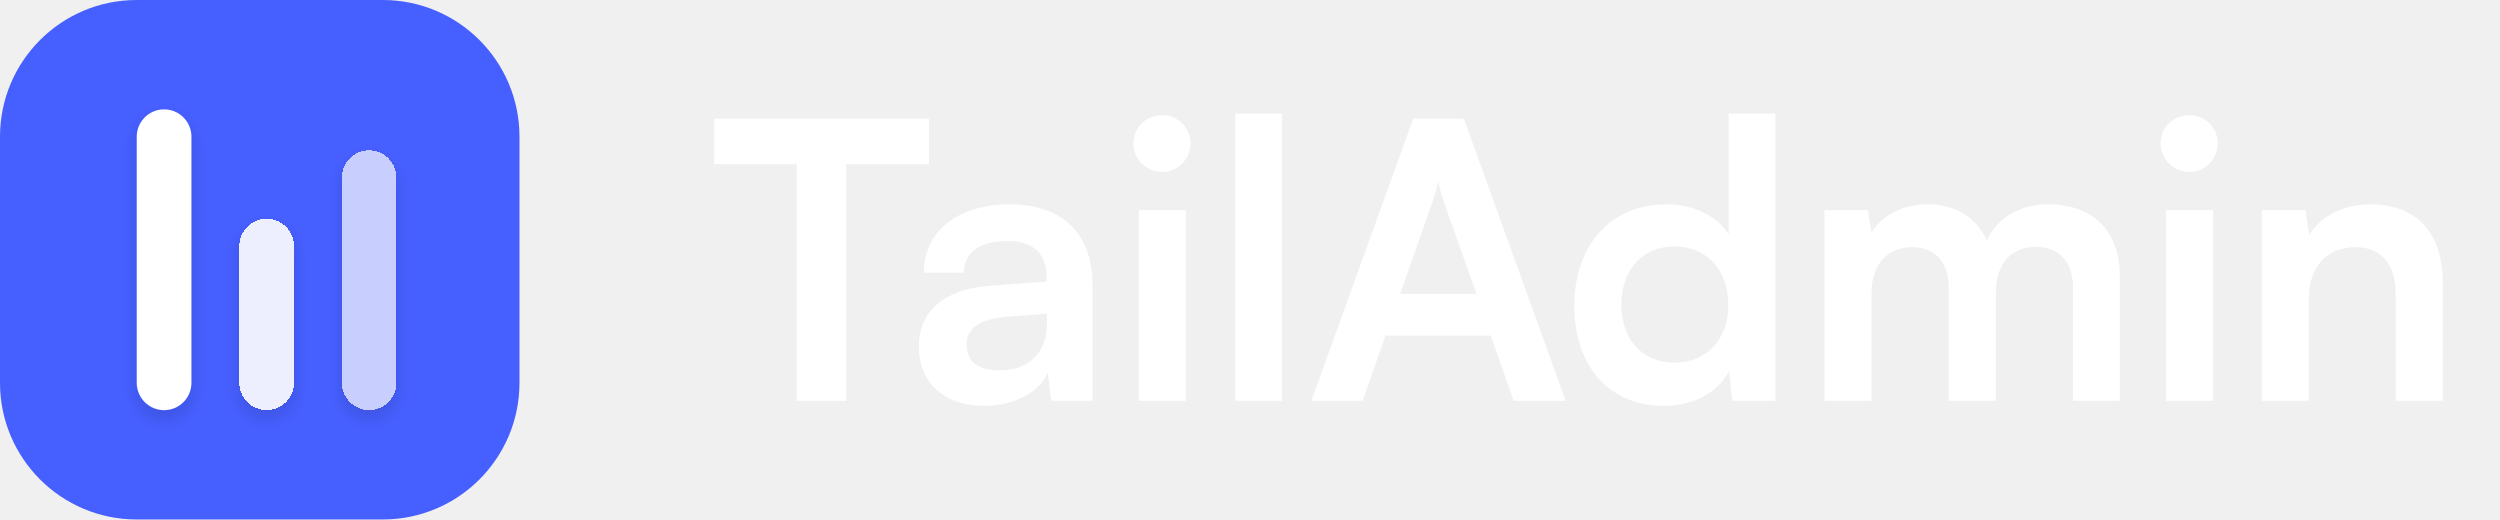
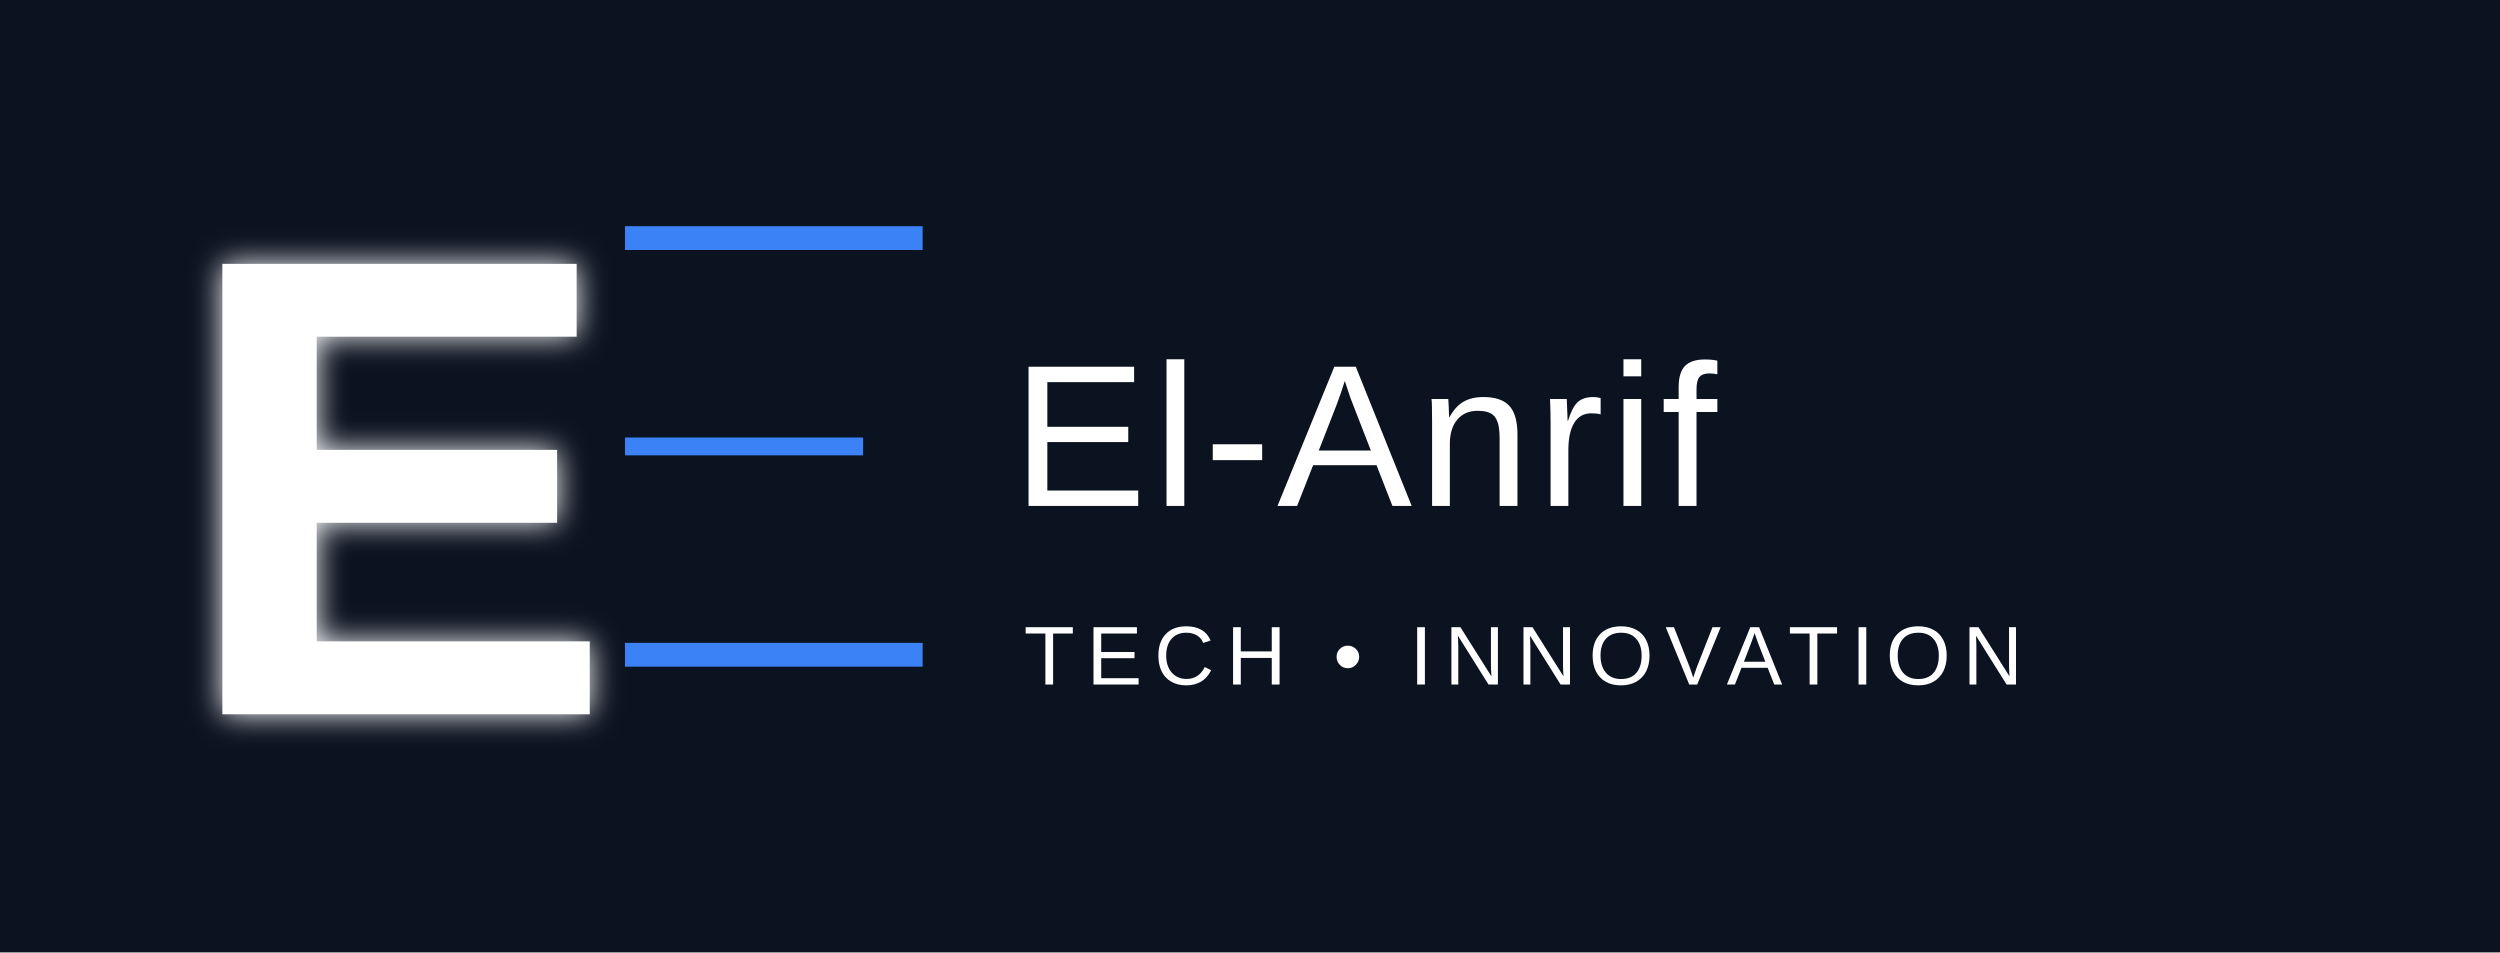
- <svg xmlns="http://www.w3.org/2000/svg" width="154" height="32" viewBox="0 0 154 32" fill="none">
-   <path d="M0 8.421C0 3.77 3.77 0 8.421 0H23.579C28.23 0 32 3.77 32 8.421V23.579C32 28.23 28.23 32 23.579 32H8.421C3.77 32 0 28.23 0 23.579V8.421Z" fill="#465FFF" />
-   <g filter="url(#filter0_d_1608_324)">
-     <path d="M8.424 8.422C8.424 7.491 9.178 6.737 10.108 6.737C11.038 6.737 11.792 7.491 11.792 8.422V23.579C11.792 24.51 11.038 25.264 10.108 25.264C9.178 25.264 8.424 24.51 8.424 23.579V8.422Z" fill="white" />
-   </g>
-   <g filter="url(#filter1_d_1608_324)">
-     <path d="M14.742 15.157C14.742 14.227 15.496 13.473 16.426 13.473C17.357 13.473 18.111 14.227 18.111 15.157V23.578C18.111 24.508 17.357 25.262 16.426 25.262C15.496 25.262 14.742 24.508 14.742 23.578V15.157Z" fill="white" fill-opacity="0.9" shape-rendering="crispEdges" />
-   </g>
-   <g filter="url(#filter2_d_1608_324)">
-     <path d="M21.055 10.946C21.055 10.016 21.809 9.262 22.739 9.262C23.669 9.262 24.423 10.016 24.423 10.946V23.578C24.423 24.508 23.669 25.262 22.739 25.262C21.809 25.262 21.055 24.508 21.055 23.578V10.946Z" fill="white" fill-opacity="0.7" shape-rendering="crispEdges" />
-   </g>
-   <path d="M44 10.115H49.089V24.691H52.132V10.115H57.221V7.309H44V10.115Z" fill="white" />
-   <path d="M60.617 25C62.448 25 64.042 24.168 64.541 22.955L64.755 24.691H67.299V17.558C67.299 14.3 65.349 12.588 62.187 12.588C59.001 12.588 56.908 14.252 56.908 16.797H59.381C59.381 15.56 60.332 14.847 62.044 14.847C63.518 14.847 64.47 15.489 64.47 17.082V17.343L60.95 17.605C58.168 17.819 56.599 19.174 56.599 21.338C56.599 23.549 58.121 25 60.617 25ZM61.569 22.812C60.261 22.812 59.547 22.289 59.547 21.219C59.547 20.268 60.237 19.674 62.044 19.507L64.493 19.317V19.935C64.493 21.742 63.352 22.812 61.569 22.812Z" fill="white" />
-   <path d="M71.6 10.591C72.551 10.591 73.335 9.806 73.335 8.831C73.335 7.856 72.551 7.095 71.6 7.095C70.601 7.095 69.816 7.856 69.816 8.831C69.816 9.806 70.601 10.591 71.6 10.591ZM70.149 24.691H73.05V12.944H70.149V24.691Z" fill="white" />
-   <path d="M78.972 24.691V7H76.095V24.691H78.972Z" fill="white" />
-   <path d="M83.941 24.691L85.344 20.672H91.835L93.238 24.691H96.448L90.171 7.309H87.056L80.778 24.691H83.941ZM88.221 12.493C88.387 12.017 88.53 11.494 88.601 11.161C88.649 11.518 88.815 12.041 88.958 12.493L90.955 18.104H86.247L88.221 12.493Z" fill="white" />
-   <path d="M102.493 25C104.276 25 105.798 24.215 106.511 22.86L106.701 24.691H109.364V7H106.487V14.443C105.75 13.277 104.3 12.588 102.659 12.588C99.116 12.588 96.976 15.203 96.976 18.865C96.976 22.503 99.092 25 102.493 25ZM103.135 22.337C101.113 22.337 99.877 20.863 99.877 18.77C99.877 16.678 101.113 15.18 103.135 15.18C105.156 15.18 106.464 16.654 106.464 18.77C106.464 20.886 105.156 22.337 103.135 22.337Z" fill="white" />
-   <path d="M115.289 24.691V18.033C115.289 16.131 116.406 15.227 117.785 15.227C119.164 15.227 120.044 16.107 120.044 17.748V24.691H122.945V18.033C122.945 16.107 124.015 15.203 125.418 15.203C126.797 15.203 127.701 16.083 127.701 17.771V24.691H130.578V17.011C130.578 14.3 129.008 12.588 126.155 12.588C124.372 12.588 122.993 13.468 122.398 14.823C121.78 13.468 120.543 12.588 118.76 12.588C117.072 12.588 115.883 13.349 115.289 14.324L115.051 12.944H112.388V24.691H115.289Z" fill="white" />
-   <path d="M134.876 10.591C135.827 10.591 136.612 9.806 136.612 8.831C136.612 7.856 135.827 7.095 134.876 7.095C133.877 7.095 133.093 7.856 133.093 8.831C133.093 9.806 133.877 10.591 134.876 10.591ZM133.426 24.691H136.327V12.944H133.426V24.691Z" fill="white" />
-   <path d="M142.225 24.691V18.366C142.225 16.464 143.318 15.227 145.102 15.227C146.6 15.227 147.575 16.178 147.575 18.152V24.691H150.476V17.462C150.476 14.419 148.954 12.588 146.005 12.588C144.412 12.588 142.985 13.277 142.248 14.466L142.011 12.944H139.324V24.691H142.225Z" fill="white" />
+ <svg xmlns="http://www.w3.org/2000/svg" width="420" height="160" viewBox="0 0 420 160">
  <defs>
-     <filter id="filter0_d_1608_324" x="7.424" y="6.237" width="5.368" height="20.526" filterUnits="userSpaceOnUse" color-interpolation-filters="sRGB">
-       <feFlood flood-opacity="0" result="BackgroundImageFix" />
-       <feColorMatrix in="SourceAlpha" type="matrix" values="0 0 0 0 0 0 0 0 0 0 0 0 0 0 0 0 0 0 127 0" result="hardAlpha" />
-       <feOffset dy="0.5" />
-       <feGaussianBlur stdDeviation="0.5" />
-       <feComposite in2="hardAlpha" operator="out" />
-       <feColorMatrix type="matrix" values="0 0 0 0 0 0 0 0 0 0 0 0 0 0 0 0 0 0 0.12 0" />
-       <feBlend mode="normal" in2="BackgroundImageFix" result="effect1_dropShadow_1608_324" />
-       <feBlend mode="normal" in="SourceGraphic" in2="effect1_dropShadow_1608_324" result="shape" />
-     </filter>
-     <filter id="filter1_d_1608_324" x="13.742" y="12.973" width="5.368" height="13.79" filterUnits="userSpaceOnUse" color-interpolation-filters="sRGB">
-       <feFlood flood-opacity="0" result="BackgroundImageFix" />
-       <feColorMatrix in="SourceAlpha" type="matrix" values="0 0 0 0 0 0 0 0 0 0 0 0 0 0 0 0 0 0 127 0" result="hardAlpha" />
-       <feOffset dy="0.5" />
-       <feGaussianBlur stdDeviation="0.5" />
-       <feComposite in2="hardAlpha" operator="out" />
-       <feColorMatrix type="matrix" values="0 0 0 0 0 0 0 0 0 0 0 0 0 0 0 0 0 0 0.12 0" />
-       <feBlend mode="normal" in2="BackgroundImageFix" result="effect1_dropShadow_1608_324" />
-       <feBlend mode="normal" in="SourceGraphic" in2="effect1_dropShadow_1608_324" result="shape" />
-     </filter>
-     <filter id="filter2_d_1608_324" x="20.055" y="8.762" width="5.368" height="18" filterUnits="userSpaceOnUse" color-interpolation-filters="sRGB">
-       <feFlood flood-opacity="0" result="BackgroundImageFix" />
-       <feColorMatrix in="SourceAlpha" type="matrix" values="0 0 0 0 0 0 0 0 0 0 0 0 0 0 0 0 0 0 127 0" result="hardAlpha" />
-       <feOffset dy="0.5" />
-       <feGaussianBlur stdDeviation="0.5" />
-       <feComposite in2="hardAlpha" operator="out" />
-       <feColorMatrix type="matrix" values="0 0 0 0 0 0 0 0 0 0 0 0 0 0 0 0 0 0 0.12 0" />
-       <feBlend mode="normal" in2="BackgroundImageFix" result="effect1_dropShadow_1608_324" />
-       <feBlend mode="normal" in="SourceGraphic" in2="effect1_dropShadow_1608_324" result="shape" />
+     <filter id="glow">
+       <feGaussianBlur stdDeviation="2.5" result="blur" />
+       <feMerge>
+         <feMergeNode in="blur" />
+         <feMergeNode in="SourceGraphic" />
+       </feMerge>
    </filter>
  </defs>
+   <rect width="420" height="160" fill="#0B1220" />
+   <text x="30" y="120" font-size="110" font-family="Arial, sans-serif" font-weight="800" fill="#FFFFFF" filter="url(#glow)">
+     E
+   </text>
+   <line x1="105" y1="40" x2="155" y2="40" stroke="#3B82F6" stroke-width="4" />
+   <line x1="105" y1="75" x2="145" y2="75" stroke="#3B82F6" stroke-width="3" />
+   <line x1="105" y1="110" x2="155" y2="110" stroke="#3B82F6" stroke-width="4" />
+   <text x="170" y="85" font-size="34" font-family="Arial, sans-serif" fill="#FFFFFF" letter-spacing="1">
+     El-Anrif
+   </text>
+   <text x="172" y="115" font-size="14" font-family="Arial, sans-serif" fill="#FFFFFF" letter-spacing="2">
+     TECH • INNOVATION
+   </text>
</svg>
